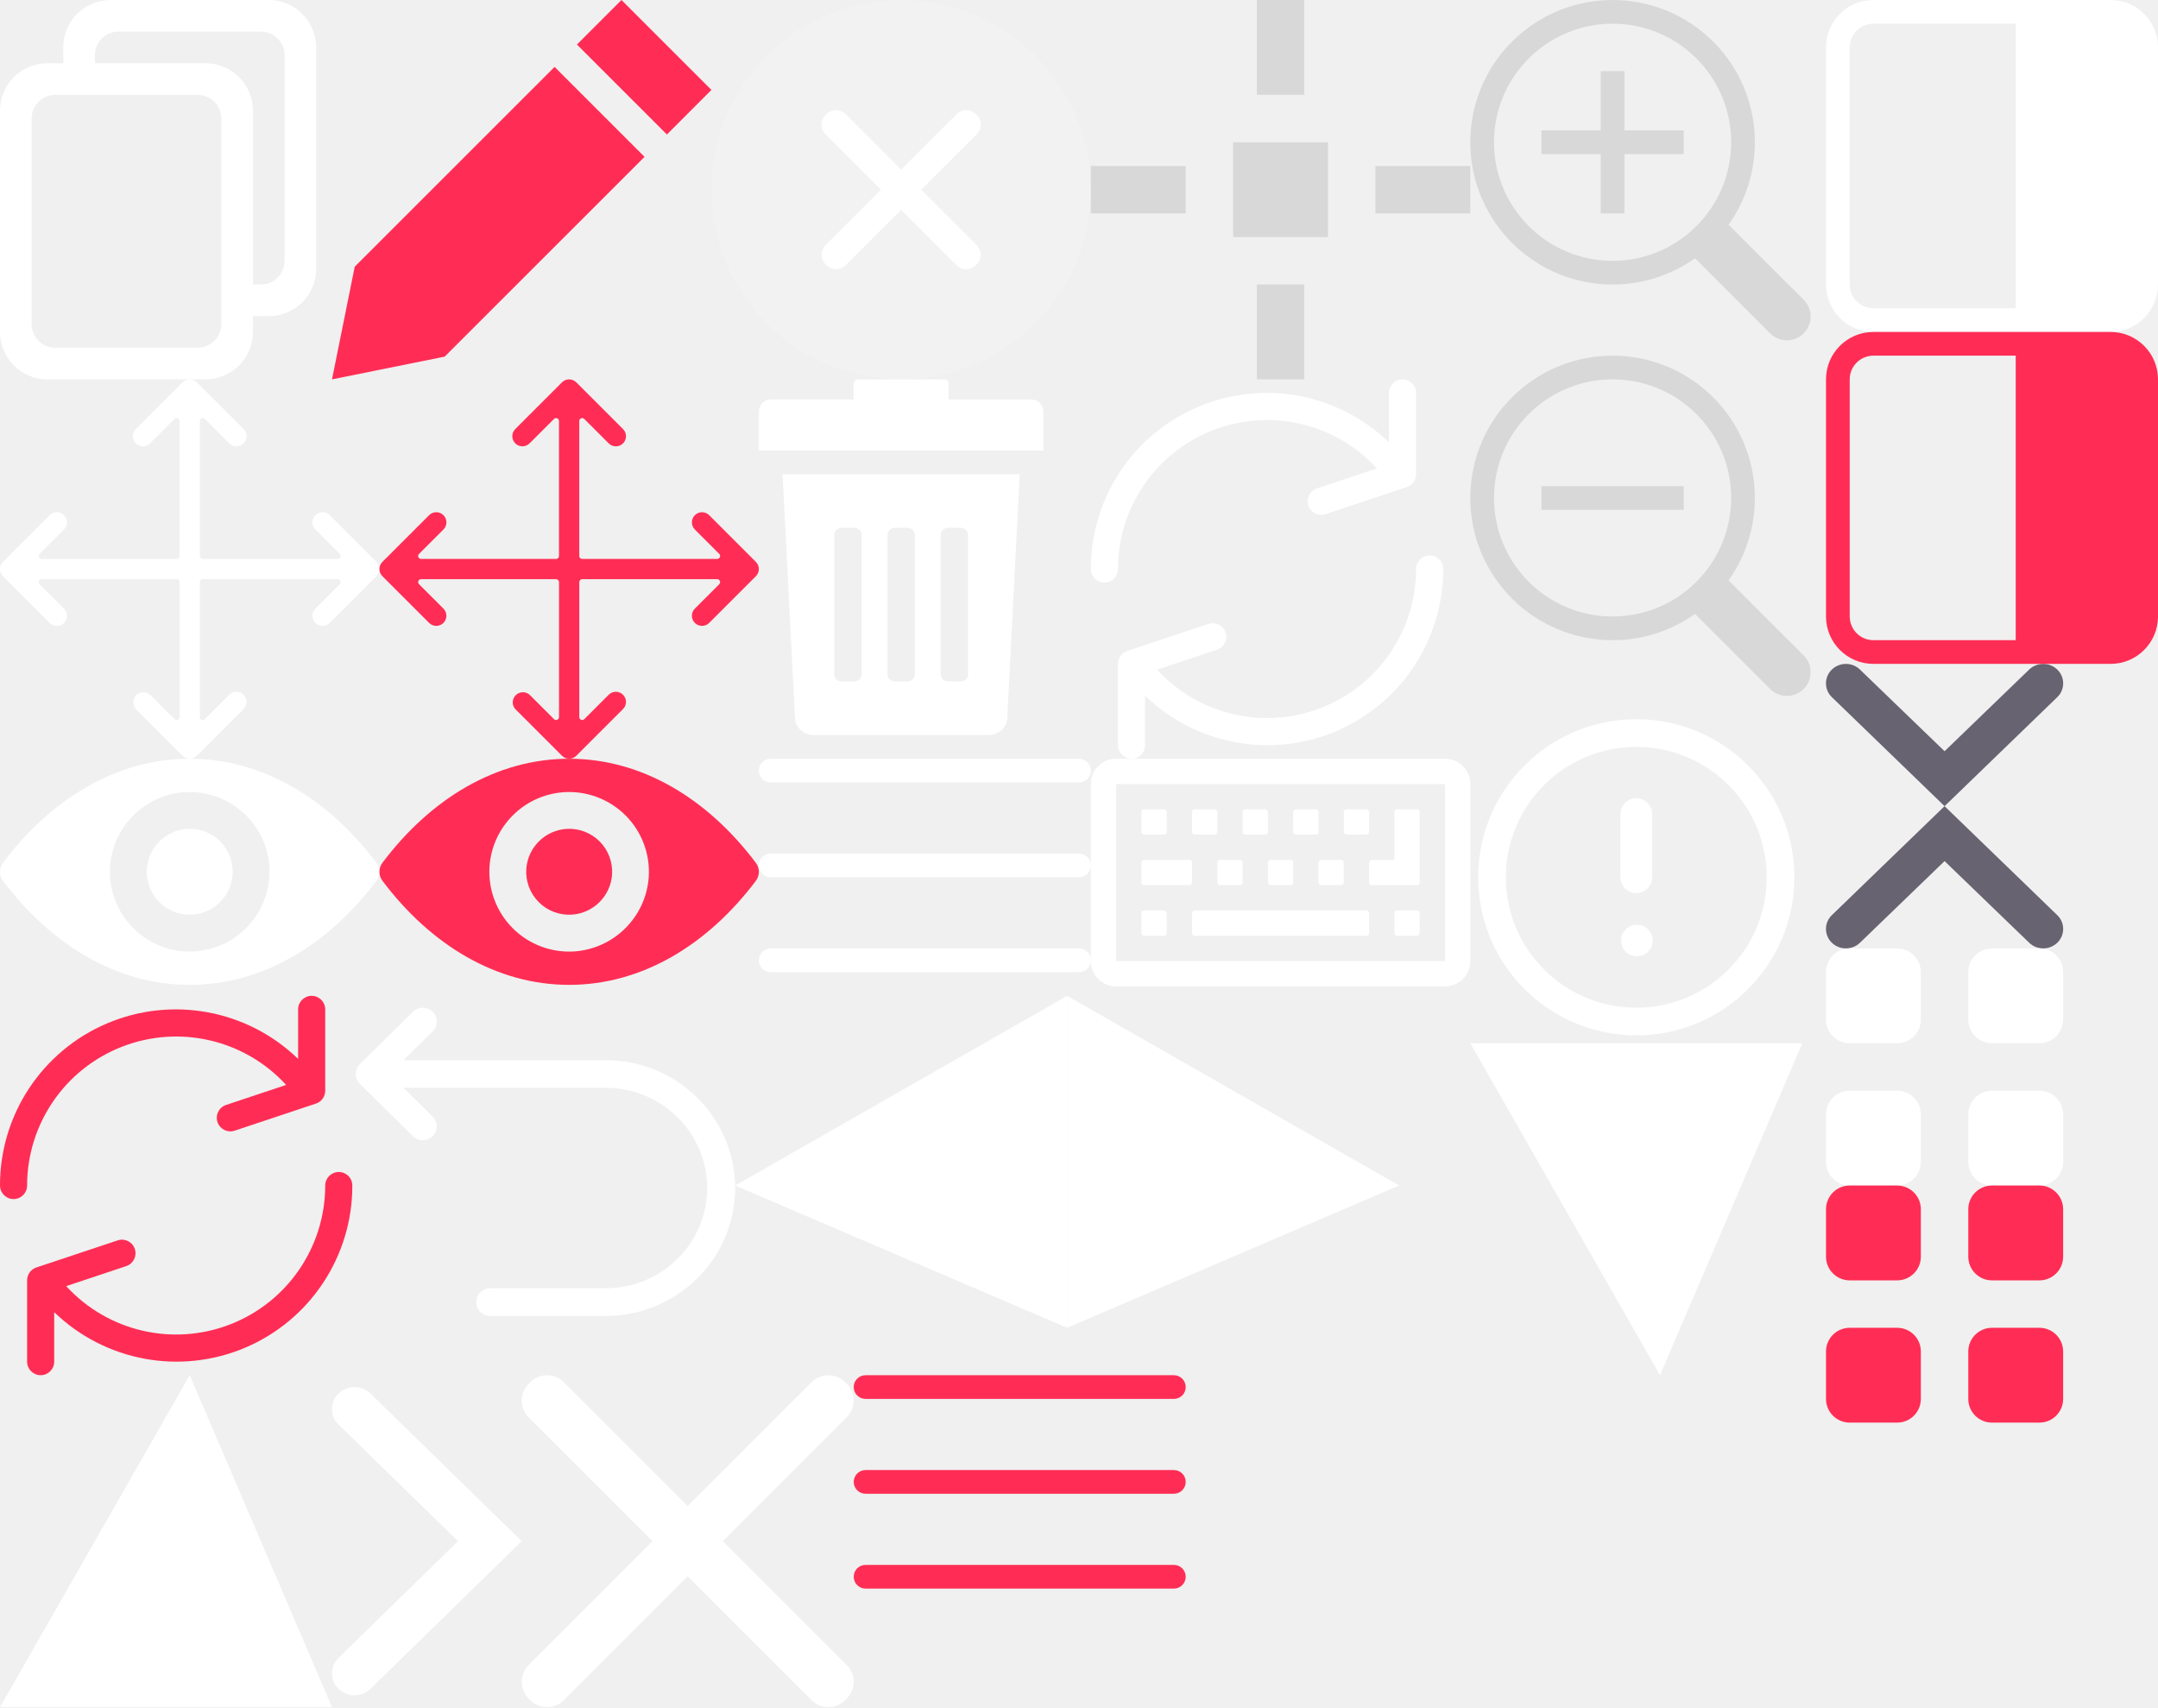
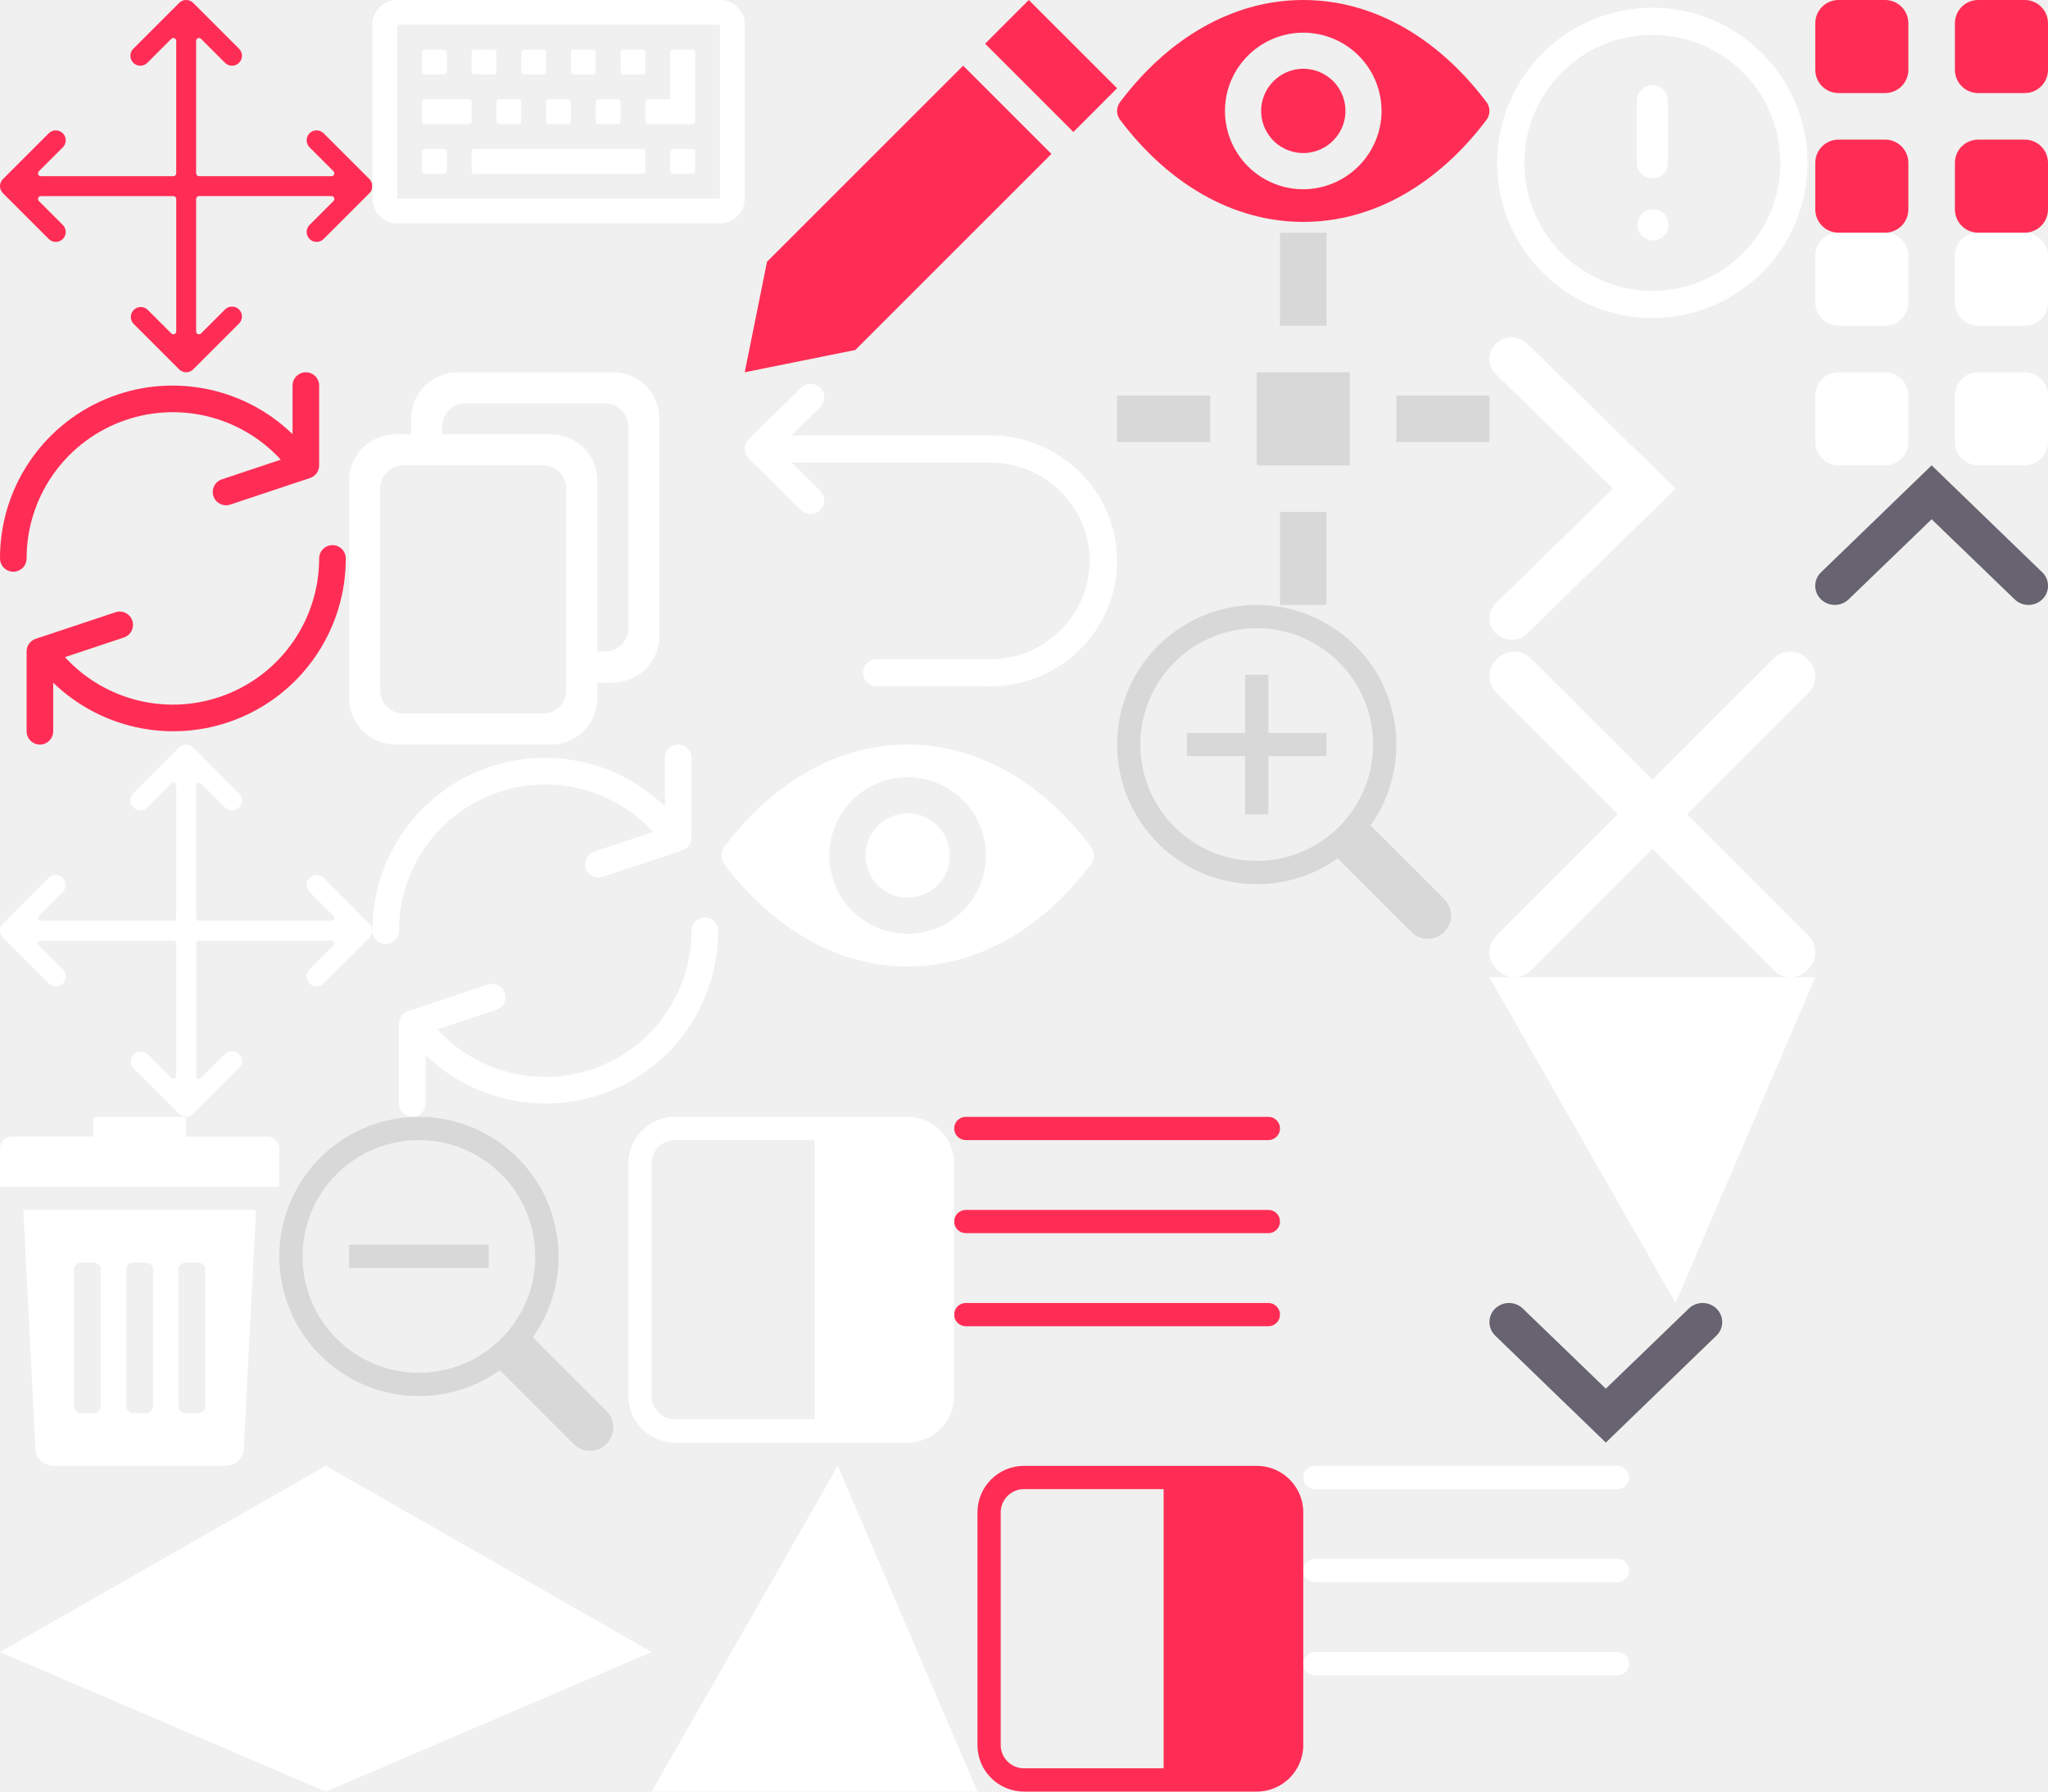
- <svg xmlns="http://www.w3.org/2000/svg" width="91" height="72" viewBox="0 0 91 72">
-   <svg width="14" height="14" viewBox="0 0 14 14" id="alert" x="62" y="30">
+ <svg xmlns="http://www.w3.org/2000/svg" width="88" height="77" viewBox="0 0 88 77">
+   <svg width="14" height="14" viewBox="0 0 14 14" id="alert" x="64">
    <g fill="none" fill-rule="evenodd">
      <path d="M-1-1h16v16H-1z" />
      <path fill="#FFF" d="M7 13.667A6.667 6.667 0 1 1 7 .333a6.667 6.667 0 0 1 0 13.334zM7 12.5a5.5 5.5 0 1 0 0-11 5.5 5.5 0 0 0 0 11zm0-8.833c.368 0 .667.298.667.666V7a.667.667 0 0 1-1.334 0V4.333c0-.368.299-.666.667-.666zM7 9a.667.667 0 1 1 0 1.333A.667.667 0 0 1 7 9z" />
    </g>
  </svg>
-   <svg width="10" height="6" viewBox="0 0 10 6" id="arrow-down" x="77" y="28">
+   <svg width="10" height="6" viewBox="0 0 10 6" id="arrow-down" x="64" y="56">
    <g fill="none" fill-rule="evenodd">
      <path d="M-7-9h24v24H-7z" />
      <path fill="#676370" d="M5 6l4.756-4.6A.806.806 0 0 0 9.758.244.856.856 0 0 0 8.566.24L5 3.683 1.434.241A.856.856 0 0 0 .242.244.806.806 0 0 0 .244 1.4L5 6z" />
    </g>
  </svg>
-   <svg style="isolation:isolate" width="14" height="14" viewBox="0 0 14 14" id="arrow-key-down" x="62" y="44">
+   <svg style="isolation:isolate" width="14" height="14" viewBox="0 0 14 14" id="arrow-key-down" x="64" y="42">
    <g clip-path="url(#_clipPath_lO31NEgbUiTSoJISuaT8fHHnIRCr4LqQ)">
      <path fill="#FFF" d="M0 0h14L8 14z" />
    </g>
  </svg>
-   <svg style="isolation:isolate" width="14" height="14" viewBox="0 0 14 14" id="arrow-key-left" x="31" y="42">
+   <svg style="isolation:isolate" width="14" height="14" viewBox="0 0 14 14" id="arrow-key-left" y="63">
    <g clip-path="url(#_clipPath_QTofHzorB79BE3lerKr9Fqr3nCJN2ZAU)">
      <path fill="#FFF" d="M14 0v14L0 8z" />
    </g>
  </svg>
-   <svg style="isolation:isolate" width="14" height="14" viewBox="0 0 14 14" id="arrow-key-right" x="45" y="42">
+   <svg style="isolation:isolate" width="14" height="14" viewBox="0 0 14 14" id="arrow-key-right" x="14" y="63">
    <g clip-path="url(#_clipPath_vO16aYMH41EJ62poTggIr1IPdcsNhkUc)">
      <path fill="#FFF" d="M0 14V0l14 8z" />
    </g>
  </svg>
-   <svg style="isolation:isolate" width="14" height="14" viewBox="0 0 14 14" id="arrow-key-up" y="58">
+   <svg style="isolation:isolate" width="14" height="14" viewBox="0 0 14 14" id="arrow-key-up" x="28" y="63">
    <g clip-path="url(#_clipPath_scRgljJTfK72EBw7oaTDeX5yMrAq7yTf)">
      <path fill="#FFF" d="M14 14H0L8 0z" />
    </g>
  </svg>
-   <svg width="10" height="6" viewBox="0 0 10 6" id="arrow-up" x="77" y="34">
+   <svg width="10" height="6" viewBox="0 0 10 6" id="arrow-up" x="78" y="20">
    <g fill="none" fill-rule="evenodd">
      <path d="M-7-9h24v24H-7z" />
      <path fill="#676370" d="M5 0l4.756 4.6a.806.806 0 0 1 .002 1.156.856.856 0 0 1-1.192.003L5 2.317 1.434 5.759a.856.856 0 0 1-1.192-.003A.806.806 0 0 1 .244 4.6L5 0z" />
    </g>
  </svg>
-   <svg width="8" height="14" viewBox="0 0 8 14" id="chevron-right" x="14" y="58">
+   <svg width="8" height="14" viewBox="0 0 8 14" id="chevron-right" x="64" y="14">
    <g fill="none" fill-rule="evenodd">
      <path d="M-8-5h24v24H-8z" />
      <path fill="#FFF" d="M8 7l-6.379 6.228a.966.966 0 0 1-1.343 0 .912.912 0 0 1 0-1.31L5.314 7 .278 2.083a.912.912 0 0 1 0-1.311.966.966 0 0 1 1.343 0L8 7z" />
    </g>
  </svg>
-   <svg width="14" height="14" viewBox="0 0 14 14" id="close" x="22" y="58">
+   <svg width="14" height="14" viewBox="0 0 14 14" id="close" x="64" y="28">
    <g fill="none" fill-rule="evenodd">
      <path d="M-5-5h24v24H-5z" />
      <path fill="#FFF" d="M13.706.363l-.069-.069a1 1 0 0 0-1.414 0L7 5.517 1.777.294a1 1 0 0 0-1.414 0L.294.363a1 1 0 0 0 0 1.414L5.517 7 .294 12.223a1 1 0 0 0 0 1.414l.069.069a1 1 0 0 0 1.414 0L7 8.483l5.223 5.223a1 1 0 0 0 1.414 0l.069-.069a1 1 0 0 0 0-1.414L8.483 7l5.223-5.223a1 1 0 0 0 0-1.414z" />
    </g>
  </svg>
-   <svg width="12" height="15" viewBox="0 0 12 15" id="delete" x="32" y="16">
+   <svg width="12" height="15" viewBox="0 0 12 15" id="delete" y="48">
    <g fill="none" fill-rule="evenodd">
      <path d="M-6-4h24v24H-6z" />
      <path fill="#FFF" fill-rule="nonzero" d="M1.526 14.299L1 4h10l-.526 10.299c-.018.392-.366.701-.79.701H2.316c-.423 0-.771-.31-.789-.701zm6.141-7.741v5.884c0 .164.144.297.32.297h.514c.177 0 .32-.133.32-.297V6.558c0-.164-.143-.297-.32-.297h-.513c-.177 0-.32.133-.32.297zm-2.244 0v5.884c0 .164.144.297.32.297h.513c.178 0 .321-.133.321-.297V6.558c0-.164-.144-.297-.32-.297h-.513c-.178 0-.321.133-.321.297zm-2.244 0v5.884c0 .164.143.297.32.297h.513c.177 0 .32-.133.32-.297V6.558c0-.164-.143-.297-.32-.297H3.5c-.177 0-.32.133-.32.297zm8.313-5.71c.28 0 .508.232.508.52V3H0V1.367c0-.287.228-.52.508-.52h3.49V.174c0-.095.076-.173.17-.173h3.664c.094 0 .17.078.17.173v.675h3.49z" />
    </g>
  </svg>
-   <svg width="14" height="16" viewBox="0 0 14 16" id="duplicate">
+   <svg width="14" height="16" viewBox="0 0 14 16" id="duplicate" x="15" y="16">
    <g fill="none" fill-rule="evenodd">
      <path d="M-5-4h24v24H-5z" />
      <path fill="#FFF" d="M2.667 2.667H2a2 2 0 0 0-2 2V14a2 2 0 0 0 2 2h6.667a2 2 0 0 0 2-2v-.667h.666a2 2 0 0 0 2-2V2a2 2 0 0 0-2-2H4.667a2 2 0 0 0-2 2v.667zm1.333 0v-.334a1 1 0 0 1 1-1h6a1 1 0 0 1 1 1V11a1 1 0 0 1-1 1h-.333V4.667a2 2 0 0 0-2-2H4zM1.333 5a1 1 0 0 1 1-1h6a1 1 0 0 1 1 1v8.667a1 1 0 0 1-1 1h-6a1 1 0 0 1-1-1V5z" />
    </g>
  </svg>
-   <svg width="16" height="16" viewBox="0 0 24 24" id="edit" x="14">
+   <svg width="16" height="16" viewBox="0 0 24 24" id="edit" x="32">
    <path fill="#FF2D55" d="M19.769 9.923L7.127 22.562 0 24l1.438-7.128 12.641-12.64 5.69 5.691zm1.414-1.414L24 5.689 18.309 0l-2.816 2.817 5.69 5.692z" />
  </svg>
-   <svg width="16" height="16" viewBox="0 0 16 16" id="erase" x="30">
-     <g fill="none" fill-rule="evenodd" transform="matrix(0 1 1 0 -4 -4)">
-       <path d="M0 0h24v24H0z" />
-       <circle cx="12" cy="12" r="8" fill="#FFF" fill-rule="nonzero" opacity=".12" />
-       <path fill="#FFF" fill-rule="nonzero" d="M15.187 8.853l-.039-.04a.571.571 0 0 0-.808 0l-2.339 2.34L9.66 8.81a.571.571 0 0 0-.808 0l-.04.04a.571.571 0 0 0 0 .808L11.155 12l-2.341 2.341a.571.571 0 0 0 0 .808l.039.04a.571.571 0 0 0 .808 0L12 12.847l2.34 2.34a.571.571 0 0 0 .807 0l.04-.04a.571.571 0 0 0 0-.808L12.847 12l2.34-2.339a.571.571 0 0 0 0-.808z" />
-     </g>
-   </svg>
-   <svg width="10" height="10" viewBox="0 0 10 10" id="grid" x="77" y="40">
+   <svg width="10" height="10" viewBox="0 0 10 10" id="grid" x="78" y="10">
    <g fill="none" fill-rule="evenodd">
      <path d="M-7-7h24v24H-7z" />
      <path fill="#FFF" d="M1 0h2a1 1 0 0 1 1 1v2a1 1 0 0 1-1 1H1a1 1 0 0 1-1-1V1a1 1 0 0 1 1-1zm6 0h2a1 1 0 0 1 1 1v2a1 1 0 0 1-1 1H7a1 1 0 0 1-1-1V1a1 1 0 0 1 1-1zm0 6h2a1 1 0 0 1 1 1v2a1 1 0 0 1-1 1H7a1 1 0 0 1-1-1V7a1 1 0 0 1 1-1zM1 6h2a1 1 0 0 1 1 1v2a1 1 0 0 1-1 1H1a1 1 0 0 1-1-1V7a1 1 0 0 1 1-1z" />
    </g>
  </svg>
-   <svg width="10" height="10" viewBox="0 0 10 10" id="grid-active" x="77" y="50">
+   <svg width="10" height="10" viewBox="0 0 10 10" id="grid-active" x="78">
    <g fill="none" fill-rule="evenodd">
      <path d="M-7-7h24v24H-7z" />
      <path fill="#FF2D55" d="M1 0h2a1 1 0 0 1 1 1v2a1 1 0 0 1-1 1H1a1 1 0 0 1-1-1V1a1 1 0 0 1 1-1zm6 0h2a1 1 0 0 1 1 1v2a1 1 0 0 1-1 1H7a1 1 0 0 1-1-1V1a1 1 0 0 1 1-1zm0 6h2a1 1 0 0 1 1 1v2a1 1 0 0 1-1 1H7a1 1 0 0 1-1-1V7a1 1 0 0 1 1-1zM1 6h2a1 1 0 0 1 1 1v2a1 1 0 0 1-1 1H1a1 1 0 0 1-1-1V7a1 1 0 0 1 1-1z" />
    </g>
  </svg>
-   <svg width="14" height="9" viewBox="0 0 14 9" id="list" x="32" y="32">
+   <svg width="14" height="9" viewBox="0 0 14 9" id="list" x="56" y="63">
    <g fill="none" fill-rule="evenodd">
      <path d="M-5-7h24v24H-5z" />
      <path fill="#FFF" d="M.5 0h13a.5.5 0 1 1 0 1H.5a.5.5 0 0 1 0-1zm0 4h13a.5.5 0 1 1 0 1H.5a.5.5 0 1 1 0-1zm0 4h13a.5.5 0 1 1 0 1H.5a.5.5 0 1 1 0-1z" />
    </g>
  </svg>
-   <svg width="14" height="9" viewBox="0 0 14 9" id="list-active" x="36" y="58">
+   <svg width="14" height="9" viewBox="0 0 14 9" id="list-active" x="41" y="48">
    <g fill="none" fill-rule="evenodd">
      <path d="M-5-7h24v24H-5z" />
      <path fill="#FF2D55" d="M.5 0h13a.5.5 0 1 1 0 1H.5a.5.5 0 0 1 0-1zm0 4h13a.5.5 0 1 1 0 1H.5a.5.5 0 1 1 0-1zm0 4h13a.5.5 0 1 1 0 1H.5a.5.5 0 1 1 0-1z" />
    </g>
  </svg>
-   <svg width="16" height="16" viewBox="0 0 16 16" id="move" y="16">
+   <svg width="16" height="16" viewBox="0 0 16 16" id="move" y="32">
    <g fill="none" fill-rule="evenodd">
      <path d="M-4-4h24v24H-4z" />
      <path fill="#FFF" d="M15.875 7.698l-1.97-1.97a.427.427 0 0 0-.604.604l1.03 1.03a.123.123 0 0 1-.088.21H8.551a.123.123 0 0 1-.124-.123V1.757c0-.11.133-.165.211-.087l1.03 1.03a.427.427 0 0 0 .604-.605L8.302.125a.428.428 0 0 0-.604 0l-1.97 1.97a.427.427 0 0 0 .604.604l1.03-1.03a.123.123 0 0 1 .21.088v5.692a.123.123 0 0 1-.123.124H1.757a.123.123 0 0 1-.087-.211l1.03-1.03a.427.427 0 0 0-.605-.604l-1.97 1.97a.428.428 0 0 0 0 .604l1.97 1.97a.427.427 0 0 0 .604-.604l-1.03-1.03a.123.123 0 0 1 .088-.21h5.692c.068 0 .124.055.124.123v5.692c0 .11-.133.165-.211.088l-1.03-1.03a.428.428 0 0 0-.604.604l1.97 1.97a.428.428 0 0 0 .604 0l1.97-1.97a.427.427 0 0 0-.604-.604l-1.03 1.03a.123.123 0 0 1-.21-.088V8.551c0-.068.055-.124.123-.124h5.692c.11 0 .165.133.088.211l-1.03 1.03a.427.427 0 0 0 .604.604l1.97-1.97a.428.428 0 0 0 0-.604z" />
    </g>
  </svg>
-   <svg width="16" height="16" viewBox="0 0 16 16" id="move-active" x="16" y="16">
+   <svg width="16" height="16" viewBox="0 0 16 16" id="move-active">
    <g fill="none" fill-rule="evenodd">
      <path d="M-4-4h24v24H-4z" />
      <path fill="#FF2D55" d="M15.875 7.698l-1.97-1.97a.427.427 0 0 0-.604.604l1.03 1.03a.123.123 0 0 1-.088.21H8.551a.123.123 0 0 1-.124-.123V1.757c0-.11.133-.165.211-.087l1.03 1.03a.427.427 0 0 0 .604-.605L8.302.125a.428.428 0 0 0-.604 0l-1.97 1.97a.427.427 0 0 0 .604.604l1.03-1.03a.123.123 0 0 1 .21.088v5.692a.123.123 0 0 1-.123.124H1.757a.123.123 0 0 1-.087-.211l1.03-1.03a.427.427 0 0 0-.605-.604l-1.97 1.97a.428.428 0 0 0 0 .604l1.97 1.97a.427.427 0 0 0 .604-.604l-1.03-1.03a.123.123 0 0 1 .088-.21h5.692c.068 0 .124.055.124.123v5.692c0 .11-.133.165-.211.088l-1.03-1.03a.428.428 0 0 0-.604.604l1.97 1.97a.428.428 0 0 0 .604 0l1.97-1.97a.427.427 0 0 0-.604-.604l-1.03 1.03a.123.123 0 0 1-.21-.088V8.551c0-.068.055-.124.123-.124h5.692c.11 0 .165.133.088.211l-1.03 1.03a.427.427 0 0 0 .604.604l1.97-1.97a.428.428 0 0 0 0-.604z" />
    </g>
  </svg>
-   <svg width="16" height="10" viewBox="0 0 16 10" id="preview" y="32">
+   <svg width="16" height="10" viewBox="0 0 16 10" id="preview" x="31" y="32">
    <g fill="none" fill-rule="evenodd">
      <path d="M-4-7h24v24H-4z" />
      <path fill="#FFF" fill-rule="nonzero" d="M8 0C4.943 0 2.17 1.672.125 4.39a.633.633 0 0 0 0 .755C2.171 7.865 4.943 9.537 8 9.537c3.057 0 5.83-1.672 7.875-4.389a.633.633 0 0 0 0-.756C13.829 1.672 11.057 0 8 0zm.22 8.127a3.367 3.367 0 0 1-3.578-3.578A3.373 3.373 0 0 1 7.78 1.411a3.367 3.367 0 0 1 3.577 3.577A3.383 3.383 0 0 1 8.22 8.127zm-.102-1.552a1.81 1.81 0 0 1-1.925-1.924 1.82 1.82 0 0 1 1.692-1.692A1.81 1.81 0 0 1 9.81 4.883a1.82 1.82 0 0 1-1.692 1.692z" />
    </g>
  </svg>
-   <svg width="16" height="10" viewBox="0 0 16 10" id="preview-active" x="16" y="32">
+   <svg width="16" height="10" viewBox="0 0 16 10" id="preview-active" x="48">
    <g fill="none" fill-rule="evenodd">
      <path d="M-4-7h24v24H-4z" />
      <path fill="#FF2D55" fill-rule="nonzero" d="M8 0C4.943 0 2.17 1.672.125 4.39a.633.633 0 0 0 0 .755C2.171 7.865 4.943 9.537 8 9.537c3.057 0 5.83-1.672 7.875-4.389a.633.633 0 0 0 0-.756C13.829 1.672 11.057 0 8 0zm.22 8.127a3.367 3.367 0 0 1-3.578-3.578A3.373 3.373 0 0 1 7.78 1.411a3.367 3.367 0 0 1 3.577 3.577A3.383 3.383 0 0 1 8.22 8.127zm-.102-1.552a1.81 1.81 0 0 1-1.925-1.924 1.82 1.82 0 0 1 1.692-1.692A1.81 1.81 0 0 1 9.81 4.883a1.82 1.82 0 0 1-1.692 1.692z" />
    </g>
  </svg>
-   <svg style="isolation:isolate" width="16" height="16" viewBox="0 0 16 16" id="reset-camera" x="46">
+   <svg style="isolation:isolate" width="16" height="16" viewBox="0 0 16 16" id="reset-camera" x="48" y="10">
    <g clip-path="url(#_clipPath_GiyUyRPe8Yuj4G9fQA11K2724LE3zMUU)" fill="#D8D8D8">
      <path d="M7 0h2v4H7zM16 7v2h-4V7zM9 16H7v-4h2zM0 9V7h4v2zM6 6h4v4H6z" />
    </g>
  </svg>
-   <svg width="15" height="16" viewBox="0 0 15 16" id="rotate" x="46" y="16">
+   <svg width="15" height="16" viewBox="0 0 15 16" id="rotate" x="16" y="32">
    <g fill="none" fill-rule="evenodd">
      <path d="M-5-4h24v24H-5z" />
      <path fill="#FFF" d="M13.143 0c.315 0 .571.256.571.571V4a.571.571 0 0 1-.39.544l-3.43 1.143a.572.572 0 0 1-.36-1.086l2.531-.844A6.286 6.286 0 0 0 1.143 8 .571.571 0 1 1 0 8a7.414 7.414 0 0 1 12.571-5.341V.57c0-.315.256-.571.572-.571zm1.143 7.429a.57.57 0 0 1 .571.571 7.414 7.414 0 0 1-12.571 5.341v2.088a.571.571 0 1 1-1.143 0V12a.572.572 0 0 1 .39-.544l3.43-1.143a.572.572 0 0 1 .36 1.086l-2.531.844A6.286 6.286 0 0 0 13.714 8c0-.316.256-.571.572-.571z" />
    </g>
  </svg>
-   <svg width="15" height="16" viewBox="0 0 15 16" id="rotate-active" y="42">
+   <svg width="15" height="16" viewBox="0 0 15 16" id="rotate-active" y="16">
    <g fill="none" fill-rule="evenodd">
      <path d="M-5-4h24v24H-5z" />
      <path fill="#FF2D55" d="M13.143 0c.315 0 .571.256.571.571V4a.571.571 0 0 1-.39.544l-3.43 1.143a.572.572 0 0 1-.36-1.086l2.531-.844A6.286 6.286 0 0 0 1.143 8 .571.571 0 1 1 0 8a7.414 7.414 0 0 1 12.571-5.341V.57c0-.315.256-.571.572-.571zm1.143 7.429a.57.57 0 0 1 .571.571 7.414 7.414 0 0 1-12.571 5.341v2.088a.571.571 0 1 1-1.143 0V12a.572.572 0 0 1 .39-.544l3.43-1.143a.572.572 0 0 1 .36 1.086l-2.531.844A6.286 6.286 0 0 0 13.714 8c0-.316.256-.571.572-.571z" />
    </g>
  </svg>
-   <svg width="16" height="10" viewBox="0 0 16 10" id="shortcuts" x="46" y="32">
+   <svg width="16" height="10" viewBox="0 0 16 10" id="shortcuts" x="16">
    <g fill="none" fill-rule="evenodd">
      <path d="M-4-7h24v24H-4z" />
      <path fill="#FFF" fill-rule="nonzero" d="M15.687.313c.209.208.313.46.313.754v7.466c0 .295-.104.546-.313.754-.208.209-.46.313-.754.313H1.067c-.295 0-.546-.104-.754-.313A1.028 1.028 0 0 1 0 8.533V1.067C0 .772.104.52.313.313.52.104.773 0 1.067 0h13.866c.295 0 .546.104.754.313zm-.754 8.22V1.067H1.067v7.466h13.866zM2.267 7.467c-.09 0-.134-.045-.134-.134v-.8c0-.088.045-.133.134-.133h.8c.089 0 .133.045.133.133v.8c0 .089-.044.134-.133.134h-.8zm0-2.134c-.09 0-.134-.044-.134-.133v-.8c0-.089.045-.133.134-.133h1.866c.09 0 .134.044.134.133v.8c0 .089-.045.133-.134.133H2.267zm0-2.133c-.09 0-.134-.045-.134-.133v-.8c0-.09.045-.134.134-.134h.8c.089 0 .133.045.133.134v.8c0 .088-.044.133-.133.133h-.8zM11.6 6.4c.089 0 .133.045.133.133v.8c0 .09-.044.134-.133.134H4.4c-.089 0-.133-.045-.133-.134v-.8c0-.088.044-.133.133-.133h7.2zM5.333 5.2v-.8c0-.089.045-.133.134-.133h.8c.089 0 .133.044.133.133v.8c0 .089-.044.133-.133.133h-.8c-.09 0-.134-.044-.134-.133zm-.933-2c-.089 0-.133-.045-.133-.133v-.8c0-.09.044-.134.133-.134h.8c.089 0 .133.045.133.134v.8c0 .088-.044.133-.133.133h-.8zm3.067 2v-.8c0-.089.044-.133.133-.133h.8c.089 0 .133.044.133.133v.8c0 .089-.044.133-.133.133h-.8c-.089 0-.133-.044-.133-.133zm-.934-2c-.089 0-.133-.045-.133-.133v-.8c0-.09.044-.134.133-.134h.8c.09 0 .134.045.134.134v.8c0 .088-.045.133-.134.133h-.8zm3.067 2v-.8c0-.089.044-.133.133-.133h.8c.09 0 .133.044.133.133v.8c0 .089-.044.133-.133.133h-.8c-.089 0-.133-.044-.133-.133zm4.133 1.2c.09 0 .134.045.134.133v.8c0 .09-.045.134-.134.134h-.8c-.089 0-.133-.045-.133-.134v-.8c0-.088.044-.133.133-.133h.8zM8.667 3.2c-.09 0-.134-.045-.134-.133v-.8c0-.09.045-.134.134-.134h.8c.089 0 .133.045.133.134v.8c0 .088-.044.133-.133.133h-.8zm2.133 0c-.089 0-.133-.045-.133-.133v-.8c0-.09.044-.134.133-.134h.8c.089 0 .133.045.133.134v.8c0 .088-.044.133-.133.133h-.8zm.933 2v-.8c0-.089.045-.133.134-.133h.933v-2c0-.09.044-.134.133-.134h.8c.09 0 .134.045.134.134V5.2c0 .089-.045.133-.134.133h-1.866c-.09 0-.134-.044-.134-.133z" />
    </g>
  </svg>
-   <svg width="14" height="14" viewBox="0 0 14 14" id="sidebar" x="77">
+   <svg width="14" height="14" viewBox="0 0 14 14" id="sidebar" x="27" y="48">
    <g fill="none" fill-rule="evenodd">
      <path d="M-5-5h24v24H-5z" />
      <path fill="#FFF" d="M2 0h10a2 2 0 0 1 2 2v10a2 2 0 0 1-2 2H2a2 2 0 0 1-2-2V2a2 2 0 0 1 2-2zm0 1a1 1 0 0 0-1 1v10a1 1 0 0 0 1 1h6V1H2z" />
    </g>
  </svg>
-   <svg width="14" height="14" viewBox="0 0 14 14" id="sidebar-active" x="77" y="14">
+   <svg width="14" height="14" viewBox="0 0 14 14" id="sidebar-active" x="42" y="63">
    <g fill="none" fill-rule="evenodd">
      <path d="M-5-5h24v24H-5z" />
      <path fill="#FF2D55" d="M2 0h10a2 2 0 0 1 2 2v10a2 2 0 0 1-2 2H2a2 2 0 0 1-2-2V2a2 2 0 0 1 2-2zm0 1a1 1 0 0 0-1 1v10a1 1 0 0 0 1 1h6V1H2z" />
    </g>
  </svg>
-   <svg width="16" height="14" viewBox="0 0 16 14" id="undo" x="15" y="42">
+   <svg width="16" height="14" viewBox="0 0 16 14" id="undo" x="32" y="16">
    <g fill="none" fill-rule="evenodd">
      <path d="M-4-5h24v24H-4z" />
      <path fill="#FFF" d="M10.541 13.5H5.673a.586.586 0 0 1-.59-.583c0-.322.265-.584.59-.584h4.868c2.36 0 4.279-1.896 4.279-4.228 0-2.33-1.92-4.227-4.279-4.227H2.016l1.231 1.217a.58.58 0 0 1 0 .824.594.594 0 0 1-.834 0L.173 3.71a.048.048 0 0 1-.004-.005l-.001-.001a.582.582 0 0 1-.123-.63.599.599 0 0 1 .132-.193L2.413.67a.595.595 0 0 1 .834 0 .578.578 0 0 1 0 .825L2.016 2.713h8.525c3.01 0 5.459 2.42 5.459 5.393 0 2.975-2.449 5.394-5.459 5.394z" />
    </g>
  </svg>
-   <svg width="15" height="15" viewBox="0 0 15 15" id="zoom-in" x="62">
+   <svg width="15" height="15" viewBox="0 0 15 15" id="zoom-in" x="48" y="26">
    <g fill="none" fill-rule="evenodd">
      <path d="M-5-5h24v24H-5z" />
      <path fill="#D8D8D8" d="M10.89 9.477l3.181 3.18a1 1 0 0 1-1.414 1.414l-3.18-3.18a6 6 0 1 1 1.414-1.414zM6 11A5 5 0 1 0 6 1a5 5 0 0 0 0 10zm-.5-5.5V3h1v2.5H9v1H6.5V9h-1V6.5H3v-1h2.5z" />
    </g>
  </svg>
-   <svg width="15" height="15" viewBox="0 0 15 15" id="zoom-out" x="62" y="15">
+   <svg width="15" height="15" viewBox="0 0 15 15" id="zoom-out" x="12" y="48">
    <g fill="none" fill-rule="evenodd">
      <path d="M-5-5h24v24H-5z" />
      <path fill="#D8D8D8" d="M10.89 9.477l3.181 3.18a1 1 0 0 1-1.414 1.414l-3.18-3.18a6 6 0 1 1 1.414-1.414zM6 11A5 5 0 1 0 6 1a5 5 0 0 0 0 10zM3 5.5h6v1H3v-1z" />
    </g>
  </svg>
</svg>
